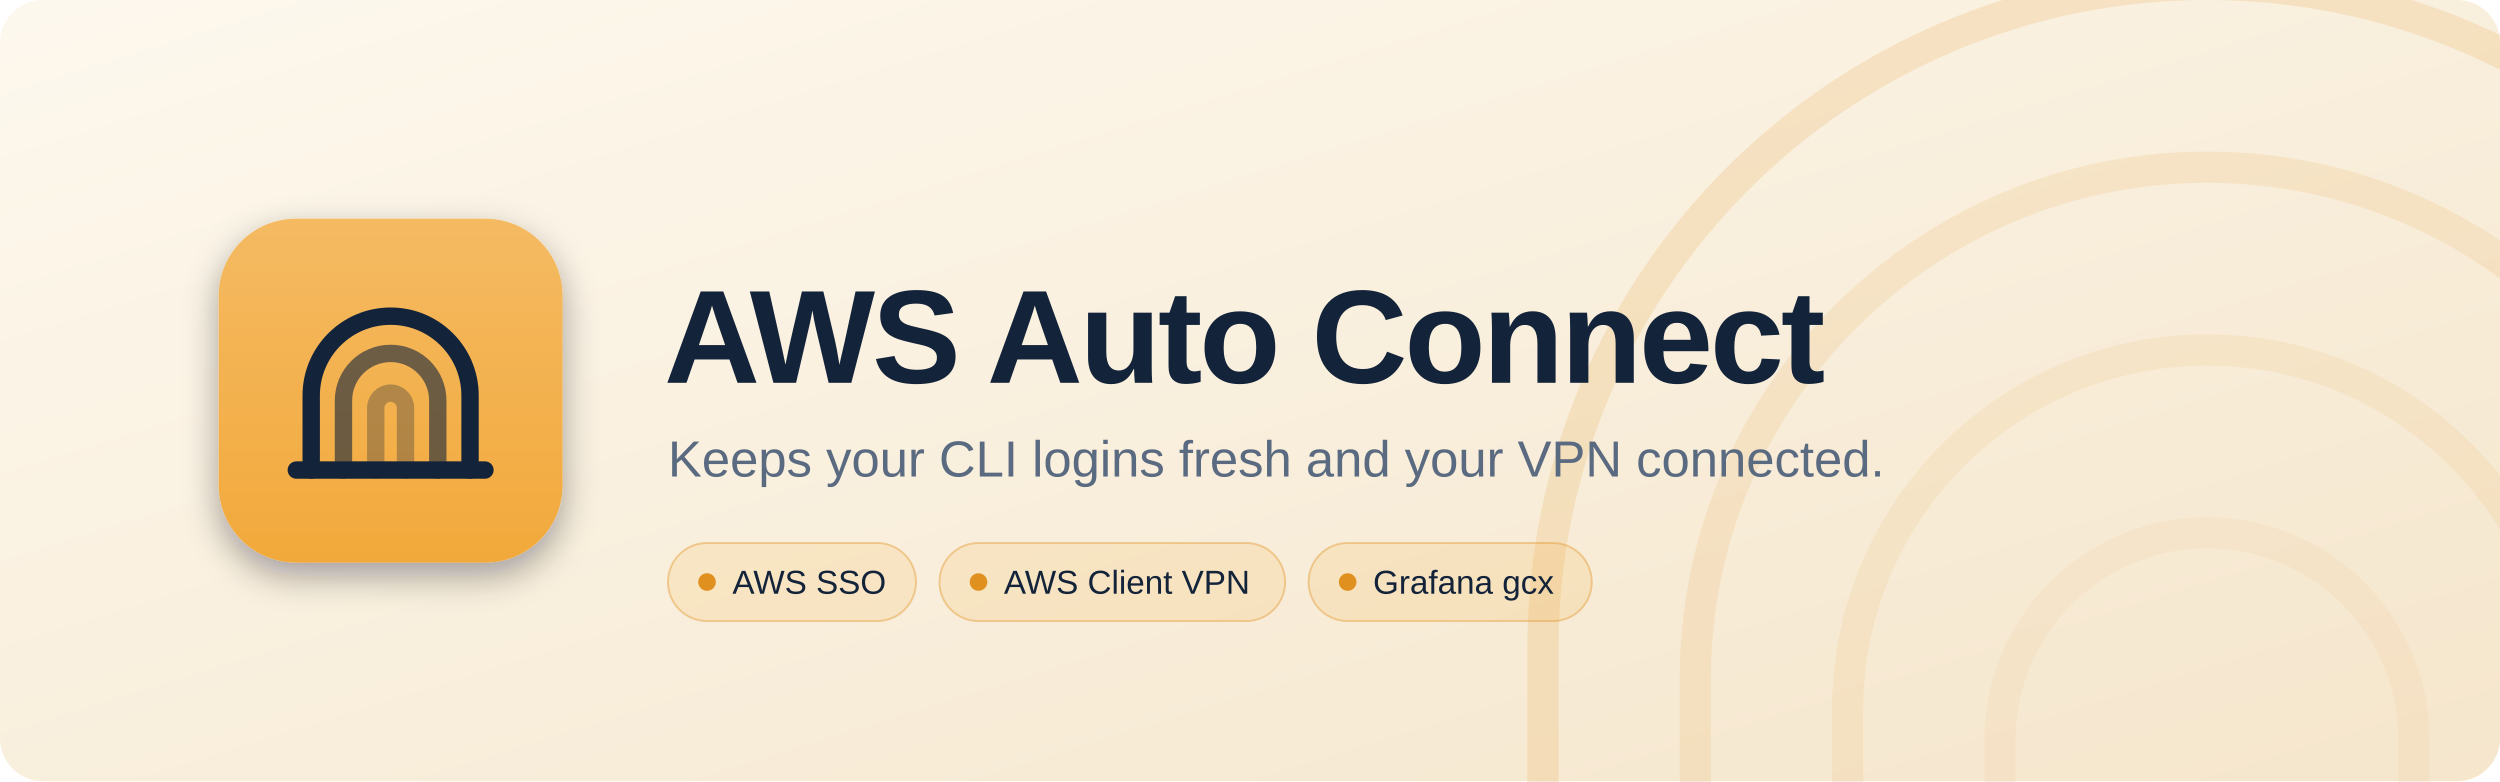
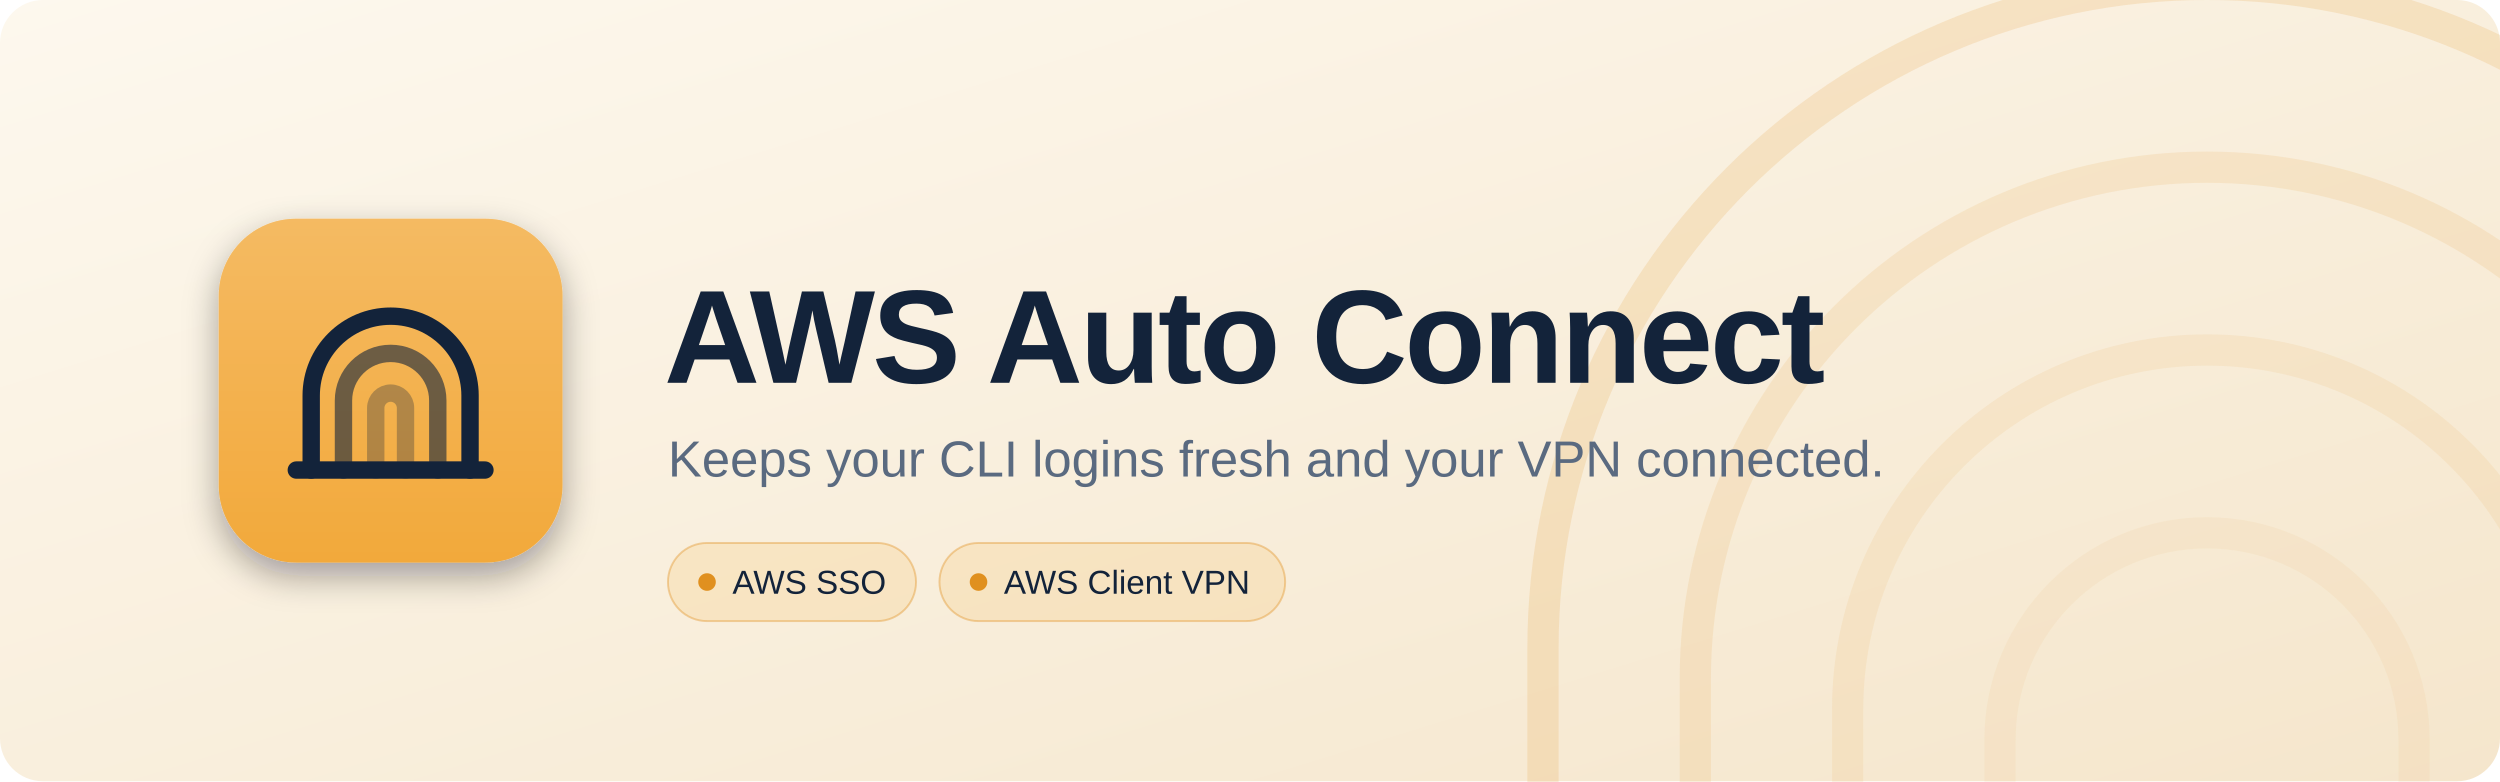
<svg xmlns="http://www.w3.org/2000/svg" width="1280" height="400" viewBox="0 0 1280 400" role="img">
  <defs>
    <linearGradient id="a1" x1="0" y1="0" x2="1" y2="1">
      <stop offset="0" stop-color="#FDF8EE" />
      <stop offset="1" stop-color="#F5E6CC" />
    </linearGradient>
  </defs>
  <rect width="1280" height="400" rx="22" fill="url(#a1)" />
  <path d="M790 470V332A340 340 0 0 1 1470 332V470" fill="none" stroke="#E0901F" stroke-width="16" stroke-linecap="round" opacity="0.16" />
  <path d="M868 470V347.6A262 262 0 0 1 1392 347.6V470" fill="none" stroke="#E0901F" stroke-width="16" stroke-linecap="round" opacity="0.12" />
  <path d="M946 470V363.2A184 184 0 0 1 1314 363.2V470" fill="none" stroke="#E0901F" stroke-width="16" stroke-linecap="round" opacity="0.09" />
  <path d="M1024 470V378.8A106 106 0 0 1 1236 378.8V470" fill="none" stroke="#E0901F" stroke-width="16" stroke-linecap="round" opacity="0.06" />
  <defs>
    <linearGradient id="i2s" x1="0" y1="0" x2="0" y2="1">
      <stop offset="0" stop-color="#fff" stop-opacity=".2" />
      <stop offset="1" stop-color="#fff" stop-opacity="0" />
    </linearGradient>
    <filter id="i2f" x="-30%" y="-30%" width="160%" height="160%">
      <feDropShadow dx="0" dy="7.04" stdDeviation="8.8" flood-color="#06101E" flood-opacity=".35" />
    </filter>
  </defs>
  <rect x="112" y="112" width="176" height="176" rx="39.512" fill="#F2A93B" filter="url(#i2f)" />
  <rect x="112" y="112" width="176" height="176" rx="39.512" fill="url(#i2s)" />
  <g transform="translate(136.464 136.464) scale(1.27072)" fill="none" stroke="#13233A" stroke-width="7" stroke-linecap="round">
    <path d="M18 82V52A32 32 0 0 1 82 52V82" opacity="1" />
    <path d="M31 82V54A19 19 0 0 1 69 54V82" opacity="0.6" />
    <path d="M44 82V57A6 6 0 0 1 56 57V82" opacity="0.3" />
    <path d="M12 82H88" />
  </g>
  <text x="340" y="196" font-family="-apple-system,BlinkMacSystemFont,'SF Pro Display','Segoe UI','Helvetica Neue',Arial,sans-serif" font-size="68" fill="#13233A" font-weight="700" letter-spacing="-1.5">AWS Auto Connect</text>
  <text x="342" y="244" font-family="-apple-system,BlinkMacSystemFont,'SF Pro Display','Segoe UI','Helvetica Neue',Arial,sans-serif" font-size="26" fill="#5A6A80">Keeps your CLI logins fresh and your VPN connected.</text>
  <rect x="342" y="278" width="127" height="40" rx="20" fill="rgba(242,169,59,.16)" stroke="#E0901F" stroke-opacity=".38" />
  <circle cx="362" cy="298" r="4.5" fill="#E0901F" />
  <text x="375" y="304" font-family="-apple-system,BlinkMacSystemFont,'SF Pro Display','Segoe UI','Helvetica Neue',Arial,sans-serif" font-size="17" fill="#13233A" font-weight="500">AWS SSO</text>
  <rect x="481" y="278" width="177" height="40" rx="20" fill="rgba(242,169,59,.16)" stroke="#E0901F" stroke-opacity=".38" />
  <circle cx="501" cy="298" r="4.5" fill="#E0901F" />
  <text x="514" y="304" font-family="-apple-system,BlinkMacSystemFont,'SF Pro Display','Segoe UI','Helvetica Neue',Arial,sans-serif" font-size="17" fill="#13233A" font-weight="500">AWS Client VPN</text>
-   <rect x="670" y="278" width="145" height="40" rx="20" fill="rgba(242,169,59,.16)" stroke="#E0901F" stroke-opacity=".38" />
-   <circle cx="690" cy="298" r="4.5" fill="#E0901F" />
-   <text x="703" y="304" font-family="-apple-system,BlinkMacSystemFont,'SF Pro Display','Segoe UI','Helvetica Neue',Arial,sans-serif" font-size="17" fill="#13233A" font-weight="500">Grafana gcx</text>
</svg>
